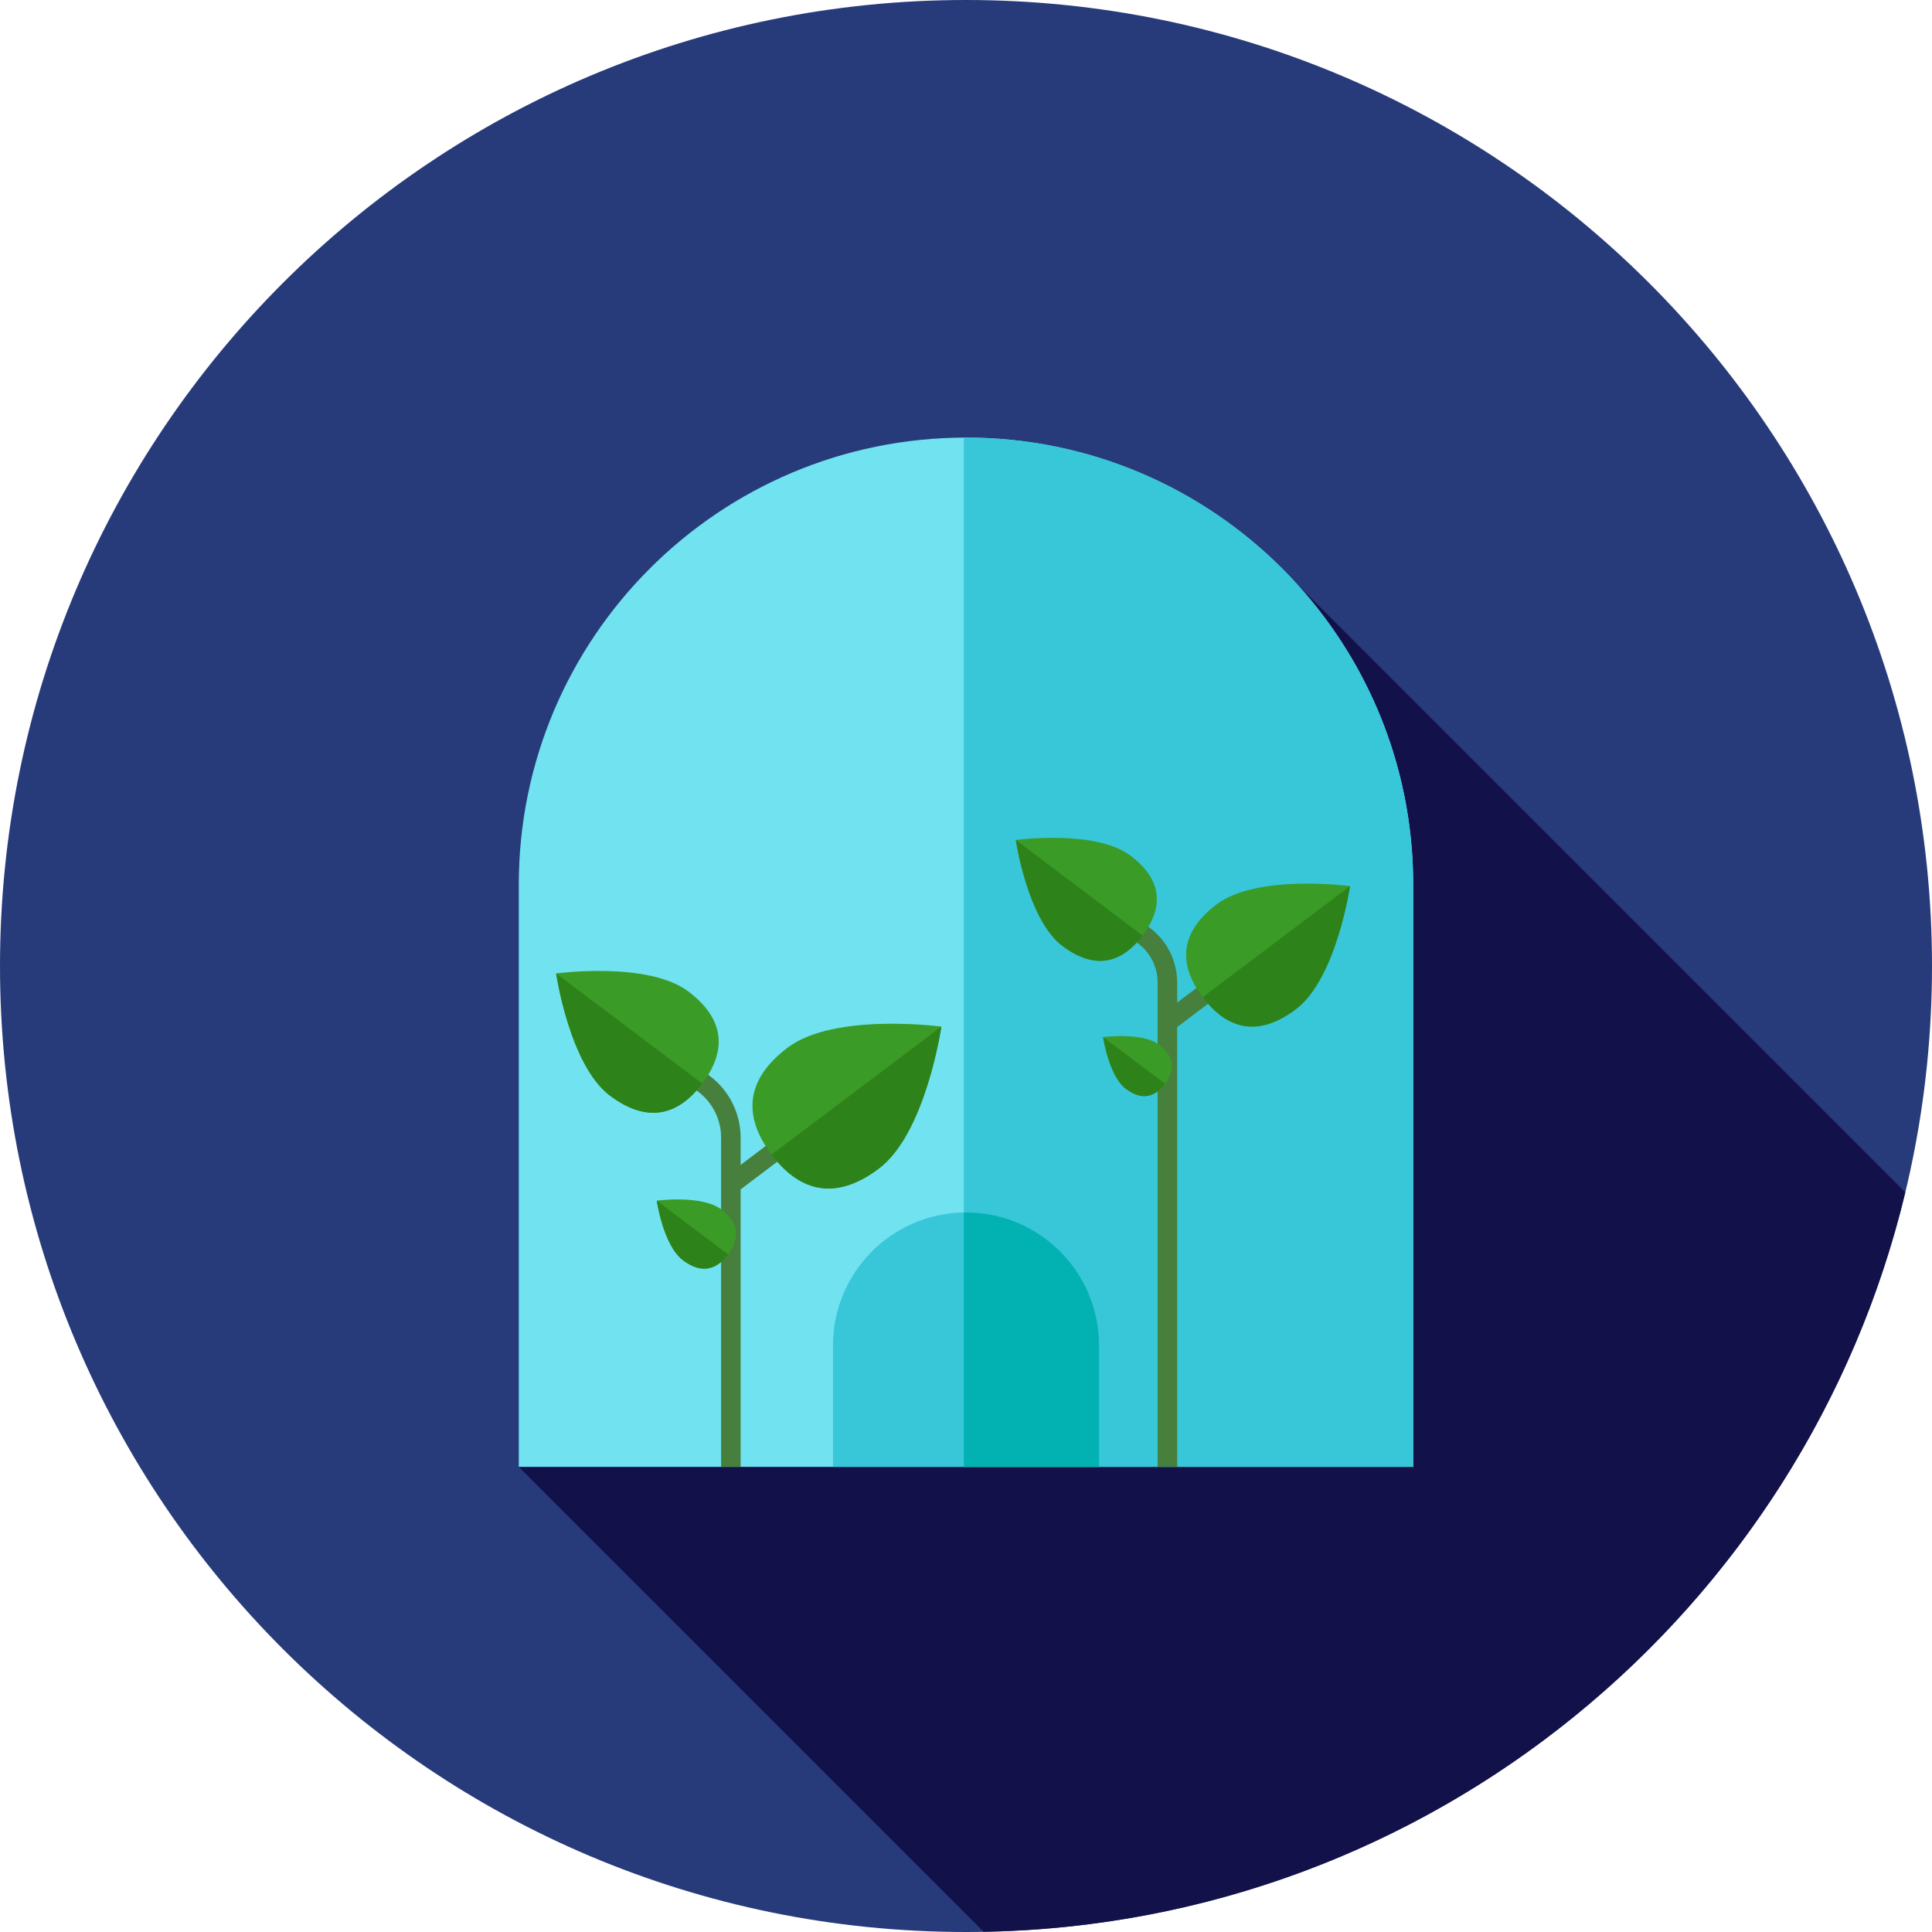
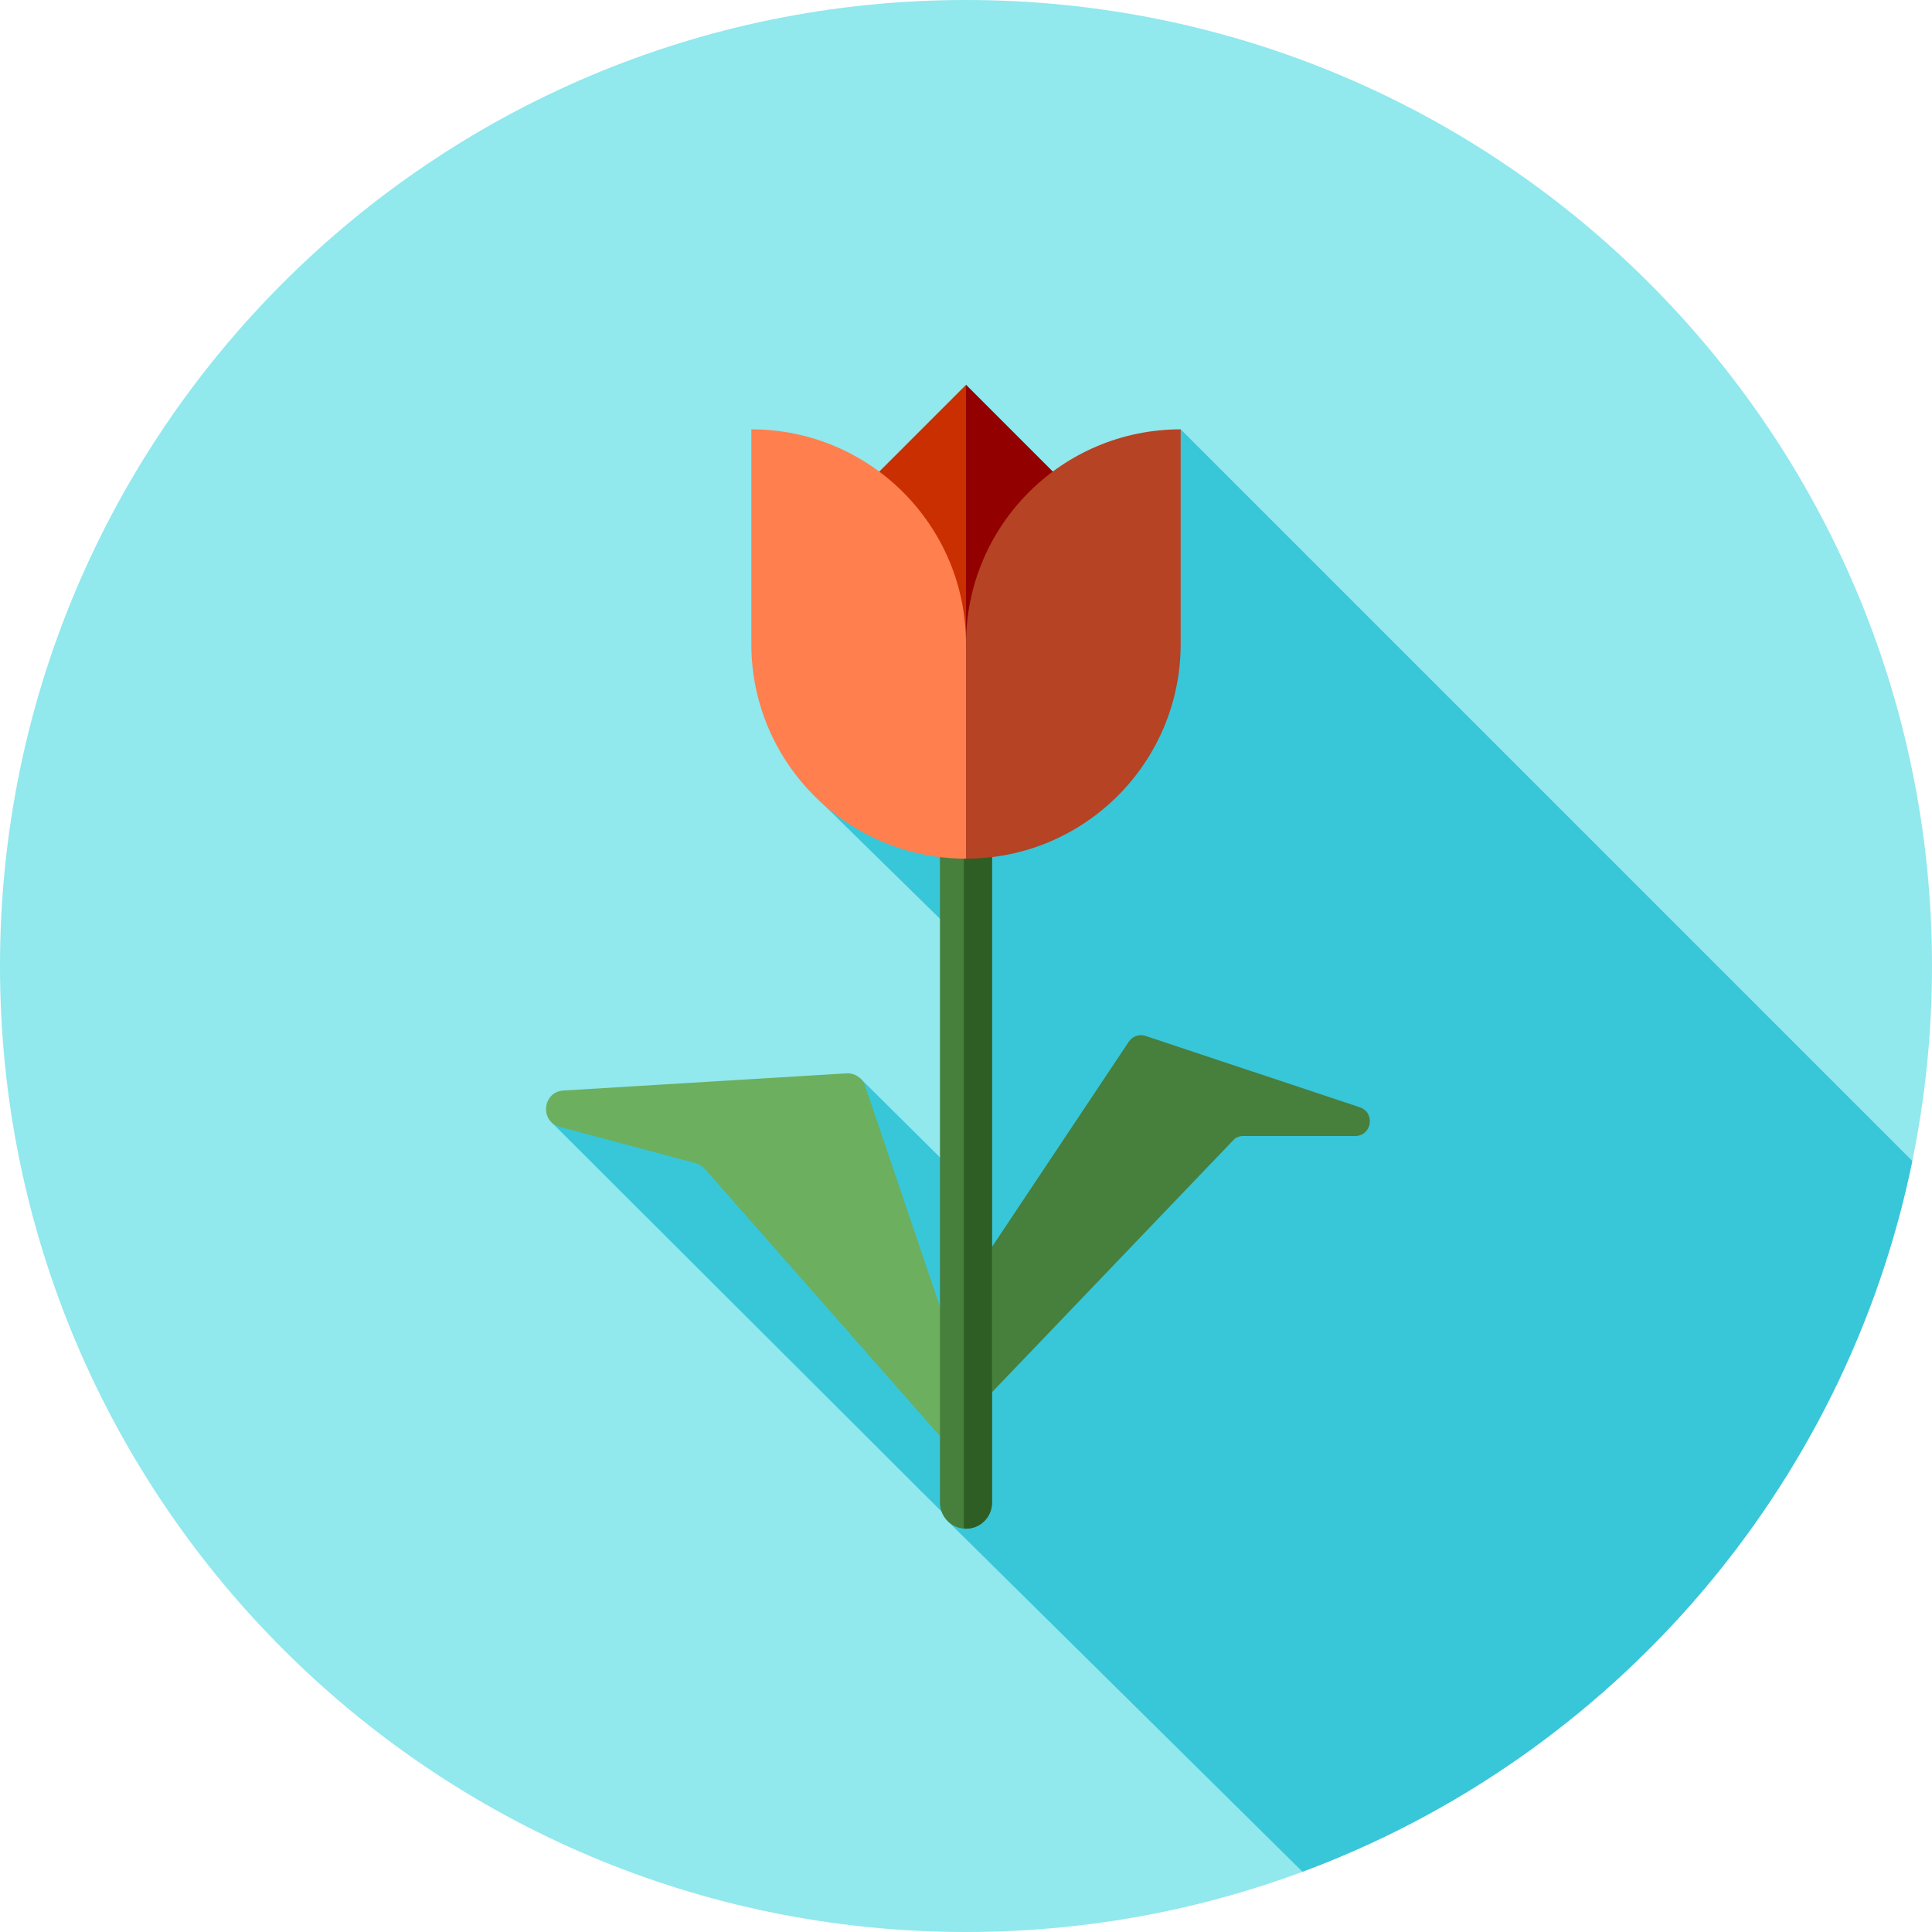
<svg xmlns="http://www.w3.org/2000/svg" version="1.1" id="Layer_1" x="0px" y="0px" viewBox="0 0 512 512" style="enable-background:new 0 0 512 512;" xml:space="preserve">
-   <circle style="fill:#273B7A;" cx="256" cy="256" r="256" />
-   <path style="fill:#121149;" d="M504.922,315.961l-168.87-168.87l-106.57,119.167l-92,122.483l123.201,123.201  C379.34,509.811,478.279,426.958,504.922,315.961z" />
-   <path style="fill:#71E2EF;" d="M374.519,388.741H137.481V234.484c0-65.457,53.062-118.519,118.519-118.519l0,0  c65.457,0,118.519,53.062,118.519,118.519V388.741z" />
+   <circle style="fill:#91E8ED;" cx="256" cy="256" r="256" />
+   <path style="fill:#38C6D9;" d="M228.007,285.793l-10.414,23.847l-71.552-12.336l104.955,104.741l0.102,1.005l94.074,92.981  c81.744-30.38,143.77-101.312,161.611-188.359L312.889,113.778l-59.492,53.153l-37.836,43.654l36.704,35.999l-0.053,63.223  L228.007,285.793z" />
+   <path style="fill:#6CAF5F;" d="M260.125,378.82l-30.861-91.045c-0.71-2.095-2.734-3.455-4.942-3.322l-75.002,4.546  c-5.554,0.336-6.346,8.197-0.971,9.635l36.031,9.631c0.936,0.25,1.776,0.772,2.415,1.498l65,73.869  C255.34,387.66,261.847,383.897,260.125,378.82z" />
  <g>
-     <path style="fill:#38C6D9;" d="M374.519,234.484c0-65.457-53.062-118.519-118.519-118.519l0,0c-0.193,0-0.383,0.014-0.574,0.014   v272.762h119.093V234.484z" />
-     <path style="fill:#38C6D9;" d="M291.249,388.741h-70.496v-32.172c0-19.466,15.781-35.249,35.249-35.249l0,0   c19.466,0,35.249,15.781,35.249,35.249v32.172H291.249z" />
+     <path style="fill:#477F3C;" d="M256.688,339.739l42.444-63.666c0.977-1.465,2.813-2.095,4.484-1.538l56.735,18.911   c4.201,1.4,3.194,7.608-1.234,7.608h-29.686c-0.771,0-1.524,0.228-2.165,0.655l-65.164,68.067   C258.551,372.145,254.319,343.29,256.688,339.739z" />
+     <path style="fill:#477F3C;" d="M256,405.118c-3.808,0-6.896-3.087-6.896-6.896V199.111c0-3.808,3.088-6.896,6.896-6.896   c3.808,0,6.896,3.088,6.896,6.896v199.111C262.896,402.03,259.808,405.118,256,405.118z" />
  </g>
-   <path style="fill:#02B2B2;" d="M291.249,356.569c0-19.466-15.781-35.249-35.249-35.249c-0.195,0-0.381,0.026-0.574,0.029v67.391  h35.823V356.569z" />
-   <path style="fill:#477F3C;" d="M223.07,291.728c-0.862-1.141-2.482-1.369-3.622-0.507l-23.178,17.498v-7.28  c0-6.344-3.024-12.414-8.087-16.237l-16.417-12.393l-3.115,4.129l16.415,12.393c3.777,2.851,6.032,7.378,6.032,12.109v87.302h5.172  v-73.544l26.293-19.849C223.703,294.49,223.93,292.867,223.07,291.728z" />
-   <path style="fill:#3B9B27;" d="M182.42,262.751c-10.693-8.059-35.038-4.78-35.038-4.78s3.551,24.307,14.245,32.366  c10.693,8.059,18.735,4.439,24.478-3.179C191.847,279.54,193.112,270.81,182.42,262.751z" />
-   <path style="fill:#2E821A;" d="M147.382,257.969c0,0,3.551,24.307,14.245,32.366s18.735,4.439,24.478-3.179L147.382,257.969z" />
-   <path style="fill:#3B9B27;" d="M191.16,320.519c-5.22-3.934-17.11-2.332-17.11-2.332s1.731,11.867,6.952,15.801  c5.22,3.934,9.149,2.165,11.954-1.553C195.762,328.716,196.382,324.455,191.16,320.519z" />
-   <path style="fill:#2E821A;" d="M174.052,318.186c0,0,1.731,11.867,6.952,15.801c5.22,3.934,9.149,2.165,11.954-1.553  L174.052,318.186z" />
-   <path style="fill:#477F3C;" d="M335.632,251.071c-0.862-1.139-2.482-1.369-3.622-0.507l-20.056,15.141v-5.385  c0-5.611-2.674-10.98-7.149-14.358l-14.241-10.752l-3.119,4.129l14.243,10.752c3.191,2.407,5.094,6.232,5.094,10.231v128.419h5.172  V272.184l23.169-17.492C336.267,253.831,336.493,252.211,335.632,251.071z" />
-   <path style="fill:#3B9B27;" d="M299.599,226.757c-9.276-6.992-30.394-4.148-30.394-4.148s3.081,21.085,12.357,28.077  c9.276,6.992,16.253,3.849,21.233-2.758C307.776,241.321,308.874,233.748,299.599,226.757z" />
-   <path style="fill:#2E821A;" d="M269.205,222.61c0,0,3.081,21.085,12.357,28.077c9.276,6.992,16.253,3.849,21.233-2.758  L269.205,222.61z" />
-   <path style="fill:#3B9B27;" d="M307.181,276.87c-4.529-3.413-14.841-2.024-14.841-2.024s1.502,10.293,6.03,13.707  c4.529,3.413,7.935,1.879,10.369-1.348C311.172,283.979,311.71,280.283,307.181,276.87z" />
-   <path style="fill:#2E821A;" d="M292.34,274.846c0,0,1.502,10.293,6.03,13.707c4.529,3.413,7.935,1.879,10.369-1.348L292.34,274.846z  " />
-   <path style="fill:#3B9B27;" d="M322.443,239.656c10.778-8.125,35.319-4.82,35.319-4.82s-3.581,24.502-14.358,32.627  s-18.885,4.474-24.674-3.205C312.942,256.579,311.665,247.78,322.443,239.656z" />
-   <path style="fill:#2E821A;" d="M357.762,234.836c0,0-3.581,24.502-14.358,32.627s-18.885,4.474-24.674-3.205L357.762,234.836z" />
-   <path style="fill:#3B9B27;" d="M208.755,277.62c12.426-9.366,40.715-5.556,40.715-5.556s-4.127,28.246-16.553,37.61  c-12.426,9.366-21.771,5.158-28.444-3.694C197.801,297.129,196.329,286.985,208.755,277.62z" />
-   <path style="fill:#2E821A;" d="M249.47,272.063c0,0-4.127,28.246-16.553,37.61c-12.426,9.366-21.771,5.158-28.444-3.694  L249.47,272.063z" />
+   <path style="fill:#2E5E24;" d="M256,192.215c-0.197,0-0.381,0.041-0.574,0.059v212.787c0.193,0.016,0.378,0.059,0.574,0.059  c3.808,0,6.896-3.087,6.896-6.896V199.111C262.896,195.303,259.808,192.215,256,192.215z" />
+   <polygon style="fill:#C92F00;" points="256,226.263 215.774,142.222 256,101.995 296.227,142.222 " />
+   <polygon style="fill:#930000;" points="296.227,142.222 256,101.995 256,226.263 " />
+   <path style="fill:#FF7F4F;" d="M256,227.556L256,227.556c-31.418,0-56.889-25.471-56.889-56.889v-56.889l0,0  c31.418,0,56.889,25.471,56.889,56.889V227.556z" />
+   <path style="fill:#B54324;" d="M256,227.556L256,227.556c31.418,0,56.889-25.471,56.889-56.889v-56.889l0,0  c-31.418,0-56.889,25.471-56.889,56.889V227.556z" />
  <g>
</g>
  <g>
</g>
  <g>
</g>
  <g>
</g>
  <g>
</g>
  <g>
</g>
  <g>
</g>
  <g>
</g>
  <g>
</g>
  <g>
</g>
  <g>
</g>
  <g>
</g>
  <g>
</g>
  <g>
</g>
  <g>
</g>
</svg>
